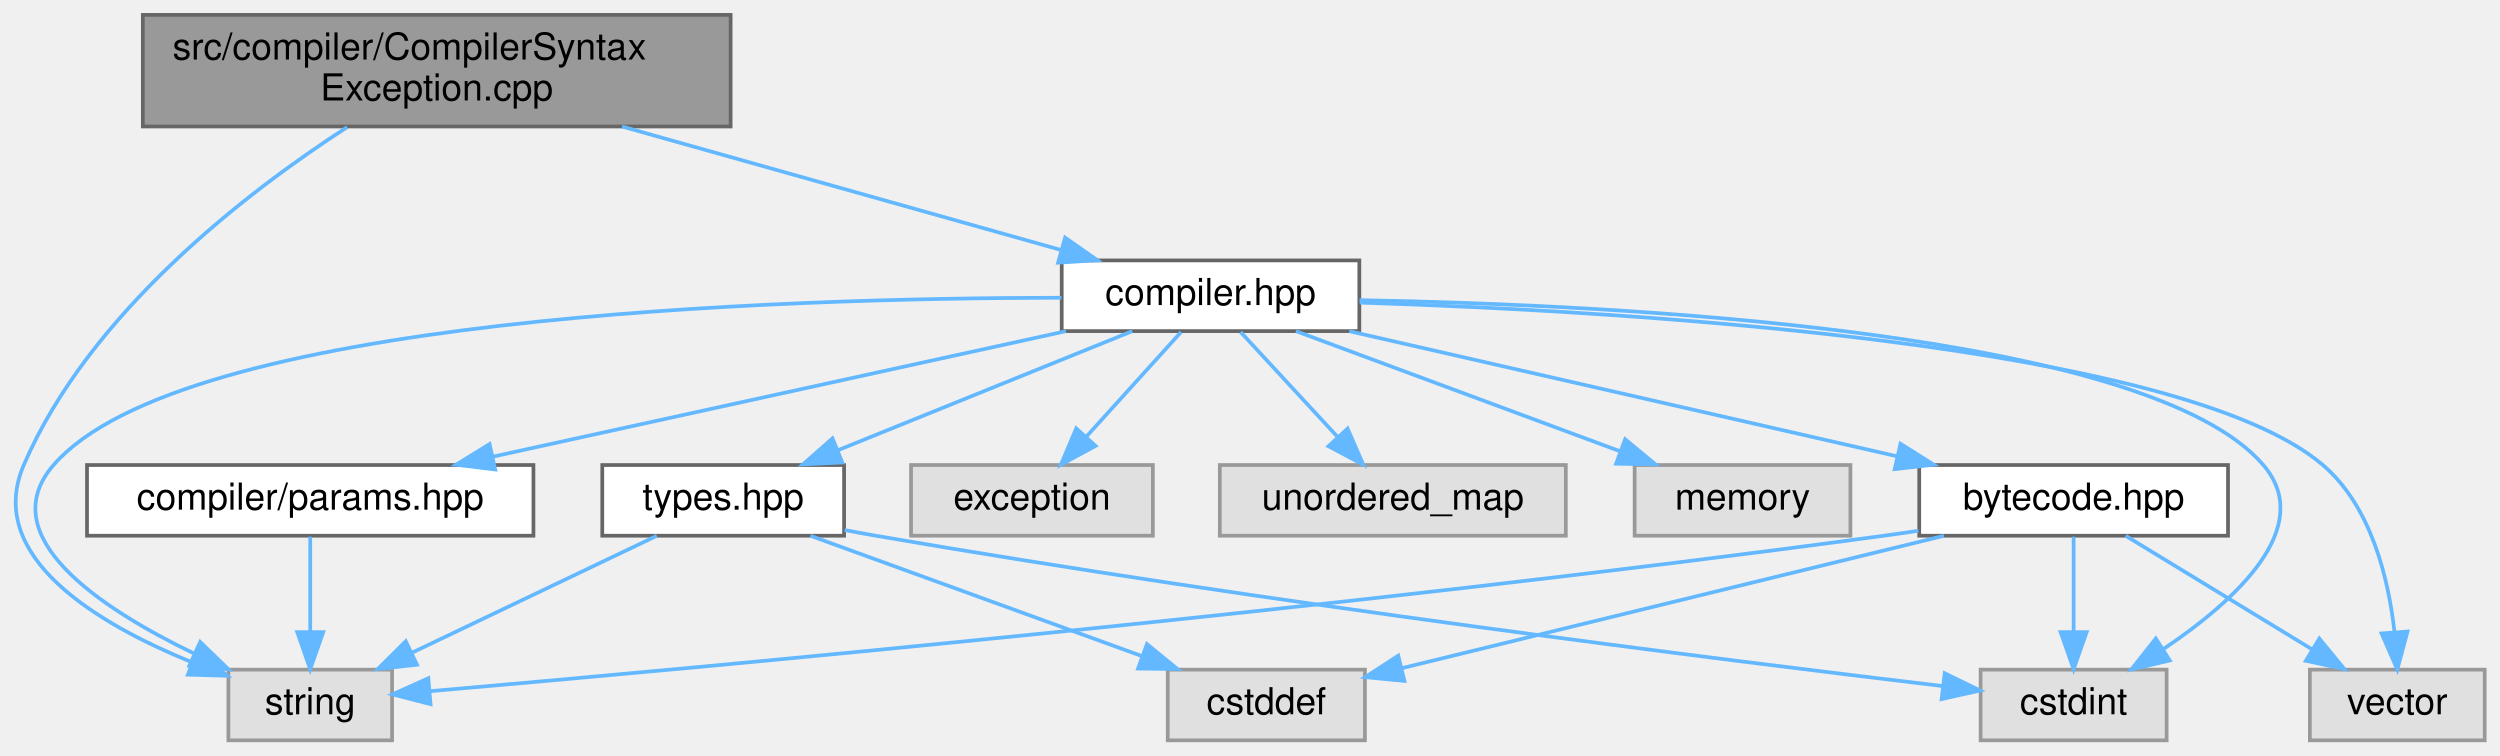
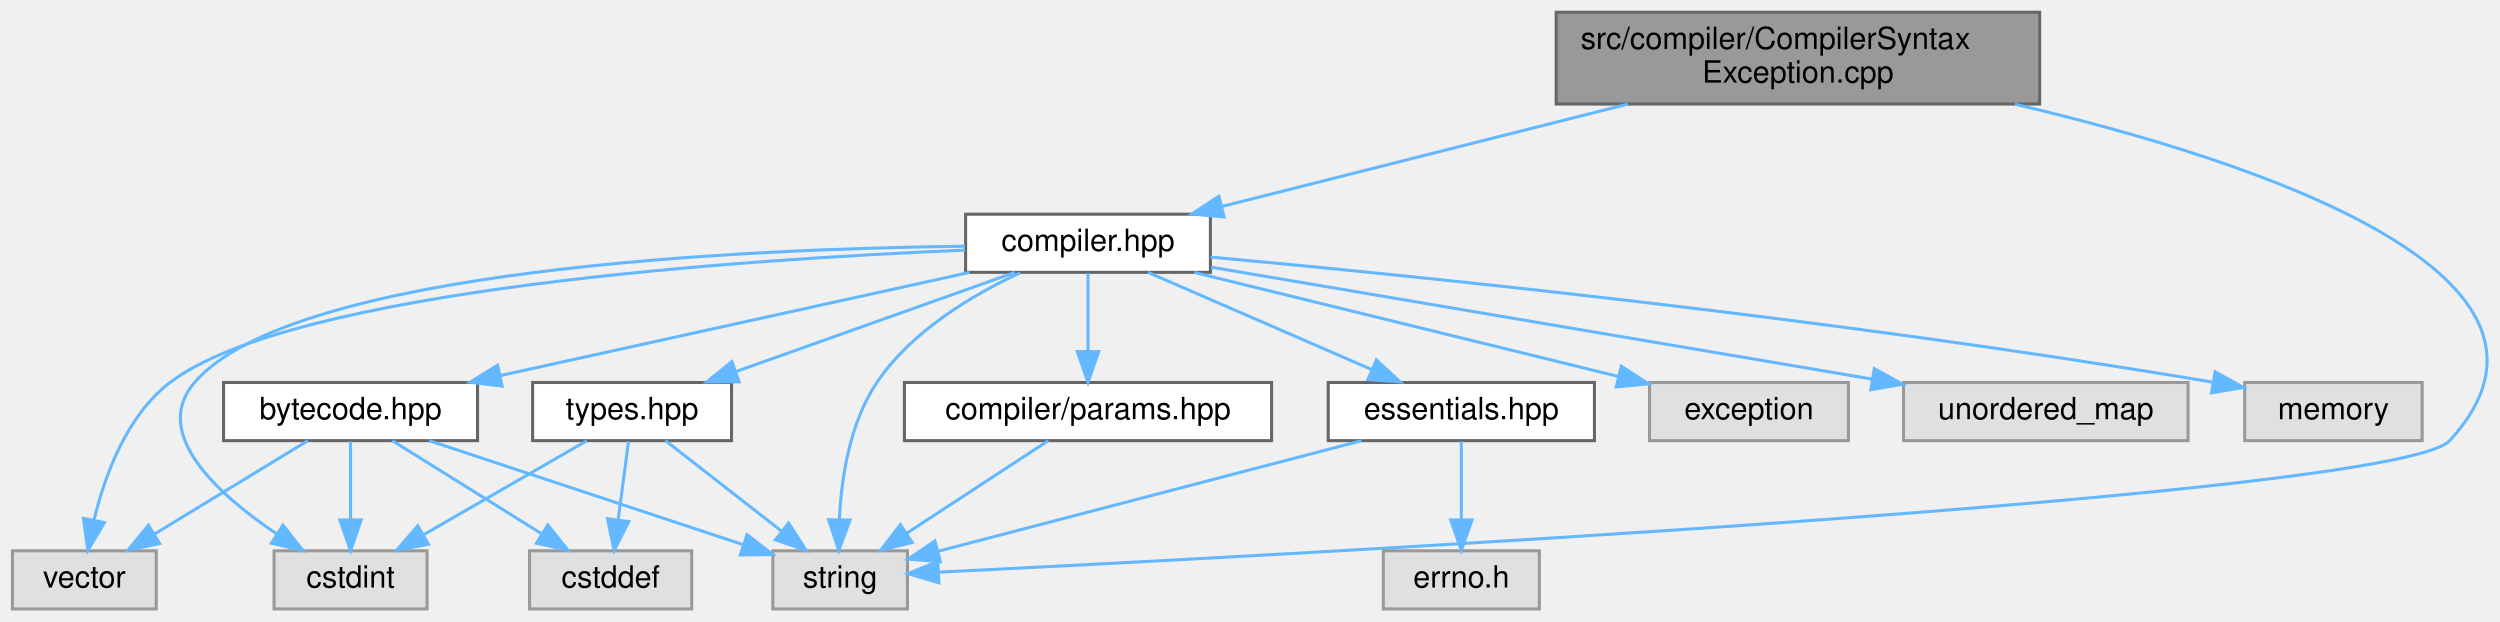
- <svg xmlns="http://www.w3.org/2000/svg" xmlns:xlink="http://www.w3.org/1999/xlink" width="672pt" height="203pt" viewBox="0.00 0.00 671.78 203.00">
+ <svg xmlns="http://www.w3.org/2000/svg" xmlns:xlink="http://www.w3.org/1999/xlink" width="817pt" height="203pt" viewBox="0.00 0.00 816.88 203.00">
  <g id="graph0" class="graph" transform="scale(1 1) rotate(0) translate(4 199)">
    <g id="Node000001" class="node">
      <g id="a_Node000001">
        <a xlink:title=" ">
-           <polygon fill="#999999" stroke="#666666" points="192.28,-195 34.28,-195 34.28,-165 192.28,-165 192.28,-195" />
-           <text text-anchor="start" x="42.28" y="-183" font-family="Helvetica,sans-Serif" font-size="10.00">src/compiler/CompilerSyntax</text>
-           <text text-anchor="middle" x="113.28" y="-172" font-family="Helvetica,sans-Serif" font-size="10.00">Exception.cpp</text>
+           <polygon fill="#999999" stroke="#666666" points="662.5,-195 504.5,-195 504.5,-165 662.5,-165 662.5,-195" />
+           <text text-anchor="start" x="512.5" y="-183" font-family="Helvetica,sans-Serif" font-size="10.00">src/compiler/CompilerSyntax</text>
+           <text text-anchor="middle" x="583.5" y="-172" font-family="Helvetica,sans-Serif" font-size="10.00">Exception.cpp</text>
        </a>
      </g>
    </g>
    <g id="Node000002" class="node">
      <g id="a_Node000002">
        <a xlink:href="compiler_8hpp.html" target="_top" xlink:title=" ">
-           <polygon fill="white" stroke="#666666" points="361.28,-129 281.28,-129 281.28,-110 361.28,-110 361.28,-129" />
-           <text text-anchor="middle" x="321.28" y="-117" font-family="Helvetica,sans-Serif" font-size="10.00">compiler.hpp</text>
+           <polygon fill="white" stroke="#666666" points="391.5,-129 311.5,-129 311.5,-110 391.5,-110 391.5,-129" />
+           <text text-anchor="middle" x="351.5" y="-117" font-family="Helvetica,sans-Serif" font-size="10.00">compiler.hpp</text>
        </a>
      </g>
    </g>
    <g id="edge1_Node000001_Node000002" class="edge">
      <g id="a_edge1_Node000001_Node000002">
        <a xlink:title=" ">
-           <path fill="none" stroke="#63b8ff" d="M163.1,-164.99C199.16,-154.85 247.26,-141.32 280.92,-131.85" />
-           <polygon fill="#63b8ff" stroke="#63b8ff" points="282.19,-135.13 290.87,-129.05 280.3,-128.39 282.19,-135.13" />
+           <path fill="none" stroke="#63b8ff" d="M527.93,-164.99C487.37,-154.76 433.14,-141.09 395.56,-131.61" />
+           <polygon fill="#63b8ff" stroke="#63b8ff" points="395.97,-128.1 385.42,-129.05 394.26,-134.89 395.97,-128.1" />
        </a>
      </g>
    </g>
    <g id="Node000006" class="node">
      <g id="a_Node000006">
        <a xlink:title=" ">
-           <polygon fill="#e0e0e0" stroke="#999999" points="101.28,-19 57.28,-19 57.28,0 101.28,0 101.28,-19" />
-           <text text-anchor="middle" x="79.28" y="-7" font-family="Helvetica,sans-Serif" font-size="10.00">string</text>
-         </a>
-       </g>
-     </g>
-     <g id="edge19_Node000001_Node000006" class="edge">
-       <g id="a_edge19_Node000001_Node000006">
-         <a xlink:title=" ">
-           <path fill="none" stroke="#63b8ff" d="M89.2,-164.82C62.2,-147.36 19.91,-114.93 2.28,-74 -8.29,-49.45 21.85,-31.42 47.47,-20.98" />
-           <polygon fill="#63b8ff" stroke="#63b8ff" points="48.88,-24.19 56.97,-17.35 46.38,-17.65 48.88,-24.19" />
+           <polygon fill="#e0e0e0" stroke="#999999" points="292.5,-19 248.5,-19 248.5,0 292.5,0 292.5,-19" />
+           <text text-anchor="middle" x="270.5" y="-7" font-family="Helvetica,sans-Serif" font-size="10.00">string</text>
+         </a>
+       </g>
+     </g>
+     <g id="edge22_Node000001_Node000006" class="edge">
+       <g id="a_edge22_Node000001_Node000006">
+         <a xlink:title=" ">
+           <path fill="none" stroke="#63b8ff" d="M654.38,-164.97C734.01,-146.21 846.08,-108.95 796.5,-55 779.7,-36.72 414.25,-17.49 302.61,-12.03" />
+           <polygon fill="#63b8ff" stroke="#63b8ff" points="302.77,-8.53 292.61,-11.54 302.43,-15.52 302.77,-8.53" />
        </a>
      </g>
    </g>
    <g id="Node000003" class="node">
      <g id="a_Node000003">
        <a xlink:href="bytecode_8hpp.html" target="_top" xlink:title=" ">
-           <polygon fill="white" stroke="#666666" points="594.78,-74 511.78,-74 511.78,-55 594.78,-55 594.78,-74" />
-           <text text-anchor="middle" x="553.28" y="-62" font-family="Helvetica,sans-Serif" font-size="10.00">bytecode.hpp</text>
+           <polygon fill="white" stroke="#666666" points="152,-74 69,-74 69,-55 152,-55 152,-74" />
+           <text text-anchor="middle" x="110.5" y="-62" font-family="Helvetica,sans-Serif" font-size="10.00">bytecode.hpp</text>
        </a>
      </g>
    </g>
    <g id="edge2_Node000002_Node000003" class="edge">
      <g id="a_edge2_Node000002_Node000003">
        <a xlink:title=" ">
-           <path fill="none" stroke="#63b8ff" d="M358.56,-109.98C398.6,-100.84 462.35,-86.27 505.92,-76.32" />
-           <polygon fill="#63b8ff" stroke="#63b8ff" points="506.75,-79.72 515.72,-74.08 505.19,-72.9 506.75,-79.72" />
+           <path fill="none" stroke="#63b8ff" d="M312.78,-109.98C271.09,-100.82 204.68,-86.21 159.41,-76.26" />
+           <polygon fill="#63b8ff" stroke="#63b8ff" points="160.04,-72.81 149.52,-74.08 158.54,-79.65 160.04,-72.81" />
        </a>
      </g>
    </g>
    <g id="Node000004" class="node">
      <g id="a_Node000004">
        <a xlink:title=" ">
-           <polygon fill="#e0e0e0" stroke="#999999" points="578.28,-19 528.28,-19 528.28,0 578.28,0 578.28,-19" />
-           <text text-anchor="middle" x="553.28" y="-7" font-family="Helvetica,sans-Serif" font-size="10.00">cstdint</text>
-         </a>
-       </g>
-     </g>
-     <g id="edge13_Node000002_Node000004" class="edge">
-       <g id="a_edge13_Node000002_Node000004">
-         <a xlink:title=" ">
-           <path fill="none" stroke="#63b8ff" d="M361.33,-118.32C431.82,-117.07 573.5,-110.01 604.28,-74 618.55,-57.32 596.76,-37.52 577.4,-24.52" />
-           <polygon fill="#63b8ff" stroke="#63b8ff" points="579.13,-21.47 568.81,-19.06 575.37,-27.38 579.13,-21.47" />
-         </a>
-       </g>
-     </g>
-     <g id="edge15_Node000002_Node000006" class="edge">
-       <g id="a_edge15_Node000002_Node000006">
-         <a xlink:title=" ">
-           <path fill="none" stroke="#63b8ff" d="M281.2,-118.97C205.26,-118.9 44.9,-113.92 10.28,-74 -6.27,-54.91 22.6,-35.63 47.9,-23.41" />
-           <polygon fill="#63b8ff" stroke="#63b8ff" points="49.7,-26.44 57.32,-19.08 46.78,-20.07 49.7,-26.44" />
+           <polygon fill="#e0e0e0" stroke="#999999" points="135.5,-19 85.5,-19 85.5,0 135.5,0 135.5,-19" />
+           <text text-anchor="middle" x="110.5" y="-7" font-family="Helvetica,sans-Serif" font-size="10.00">cstdint</text>
+         </a>
+       </g>
+     </g>
+     <g id="edge16_Node000002_Node000004" class="edge">
+       <g id="a_edge16_Node000002_Node000004">
+         <a xlink:title=" ">
+           <path fill="none" stroke="#63b8ff" d="M311.33,-118.54C239.02,-117.67 91.5,-111.24 59.5,-74 45.2,-57.35 66.99,-37.55 86.36,-24.53" />
+           <polygon fill="#63b8ff" stroke="#63b8ff" points="88.4,-27.39 94.96,-19.07 84.64,-21.48 88.4,-27.39" />
+         </a>
+       </g>
+     </g>
+     <g id="edge18_Node000002_Node000006" class="edge">
+       <g id="a_edge18_Node000002_Node000006">
+         <a xlink:title=" ">
+           <path fill="none" stroke="#63b8ff" d="M329.36,-109.88C313.8,-102.65 293.8,-90.79 282.5,-74 273.59,-60.77 270.88,-42.64 270.23,-29.15" />
+           <polygon fill="#63b8ff" stroke="#63b8ff" points="273.72,-29.05 270.07,-19.1 266.72,-29.16 273.72,-29.05" />
        </a>
      </g>
    </g>
    <g id="Node000007" class="node">
      <g id="a_Node000007">
        <a xlink:title=" ">
-           <polygon fill="#e0e0e0" stroke="#999999" points="663.78,-19 616.78,-19 616.78,0 663.78,0 663.78,-19" />
-           <text text-anchor="middle" x="640.28" y="-7" font-family="Helvetica,sans-Serif" font-size="10.00">vector</text>
-         </a>
-       </g>
-     </g>
-     <g id="edge17_Node000002_Node000007" class="edge">
-       <g id="a_edge17_Node000002_Node000007">
-         <a xlink:title=" ">
-           <path fill="none" stroke="#63b8ff" d="M361.38,-117.66C433.71,-115.34 582.07,-106.63 620.28,-74 633.18,-62.99 637.87,-43.73 639.51,-29.3" />
-           <polygon fill="#63b8ff" stroke="#63b8ff" points="643.03,-29.25 640.28,-19.02 636.05,-28.73 643.03,-29.25" />
+           <polygon fill="#e0e0e0" stroke="#999999" points="47,-19 0,-19 0,0 47,0 47,-19" />
+           <text text-anchor="middle" x="23.5" y="-7" font-family="Helvetica,sans-Serif" font-size="10.00">vector</text>
+         </a>
+       </g>
+     </g>
+     <g id="edge20_Node000002_Node000007" class="edge">
+       <g id="a_edge20_Node000002_Node000007">
+         <a xlink:title=" ">
+           <path fill="none" stroke="#63b8ff" d="M311.32,-117.26C239.19,-114.28 91.54,-104.53 51.5,-74 37.3,-63.17 30.16,-43.6 26.66,-29.03" />
+           <polygon fill="#63b8ff" stroke="#63b8ff" points="30.06,-28.2 24.64,-19.1 23.2,-29.6 30.06,-28.2" />
        </a>
      </g>
    </g>
    <g id="Node000008" class="node">
      <g id="a_Node000008">
-         <a xlink:href="params_8hpp.html" target="_top" xlink:title=" ">
-           <polygon fill="white" stroke="#666666" points="139.28,-74 19.28,-74 19.28,-55 139.28,-55 139.28,-74" />
-           <text text-anchor="middle" x="79.28" y="-62" font-family="Helvetica,sans-Serif" font-size="10.00">compiler/params.hpp</text>
+         <a xlink:href="essentials_8hpp.html" target="_top" xlink:title=" ">
+           <polygon fill="white" stroke="#666666" points="517,-74 430,-74 430,-55 517,-55 517,-74" />
+           <text text-anchor="middle" x="473.5" y="-62" font-family="Helvetica,sans-Serif" font-size="10.00">essentials.hpp</text>
        </a>
      </g>
    </g>
    <g id="edge7_Node000002_Node000008" class="edge">
      <g id="a_edge7_Node000002_Node000008">
        <a xlink:title=" ">
-           <path fill="none" stroke="#63b8ff" d="M282.4,-109.98C240.54,-100.82 173.85,-86.21 128.4,-76.26" />
-           <polygon fill="#63b8ff" stroke="#63b8ff" points="128.99,-72.8 118.47,-74.08 127.49,-79.64 128.99,-72.8" />
+           <path fill="none" stroke="#63b8ff" d="M371.1,-109.98C390.82,-101.42 421.45,-88.11 444.08,-78.28" />
+           <polygon fill="#63b8ff" stroke="#63b8ff" points="445.76,-81.37 453.54,-74.17 442.98,-74.94 445.76,-81.37" />
+         </a>
+       </g>
+     </g>
+     <g id="Node000010" class="node">
+       <g id="a_Node000010">
+         <a xlink:href="params_8hpp.html" target="_top" xlink:title=" ">
+           <polygon fill="white" stroke="#666666" points="411.5,-74 291.5,-74 291.5,-55 411.5,-55 411.5,-74" />
+           <text text-anchor="middle" x="351.5" y="-62" font-family="Helvetica,sans-Serif" font-size="10.00">compiler/params.hpp</text>
+         </a>
+       </g>
+     </g>
+     <g id="edge10_Node000002_Node000010" class="edge">
+       <g id="a_edge10_Node000002_Node000010">
+         <a xlink:title=" ">
+           <path fill="none" stroke="#63b8ff" d="M351.5,-109.75C351.5,-102.8 351.5,-92.85 351.5,-84.13" />
+           <polygon fill="#63b8ff" stroke="#63b8ff" points="355,-84.09 351.5,-74.09 348,-84.09 355,-84.09" />
+         </a>
+       </g>
+     </g>
+     <g id="Node000011" class="node">
+       <g id="a_Node000011">
+         <a xlink:href="types_8hpp.html" target="_top" xlink:title=" ">
+           <polygon fill="white" stroke="#666666" points="235,-74 170,-74 170,-55 235,-55 235,-74" />
+           <text text-anchor="middle" x="202.5" y="-62" font-family="Helvetica,sans-Serif" font-size="10.00">types.hpp</text>
+         </a>
+       </g>
+     </g>
+     <g id="edge12_Node000002_Node000011" class="edge">
+       <g id="a_edge12_Node000002_Node000011">
+         <a xlink:title=" ">
+           <path fill="none" stroke="#63b8ff" d="M327.56,-109.98C302.94,-101.23 264.38,-87.51 236.58,-77.62" />
+           <polygon fill="#63b8ff" stroke="#63b8ff" points="237.47,-74.22 226.88,-74.17 235.12,-80.82 237.47,-74.22" />
+         </a>
+       </g>
+     </g>
+     <g id="Node000012" class="node">
+       <g id="a_Node000012">
+         <a xlink:title=" ">
+           <polygon fill="#e0e0e0" stroke="#999999" points="600,-74 535,-74 535,-55 600,-55 600,-74" />
+           <text text-anchor="middle" x="567.5" y="-62" font-family="Helvetica,sans-Serif" font-size="10.00">exception</text>
+         </a>
+       </g>
+     </g>
+     <g id="edge17_Node000002_Node000012" class="edge">
+       <g id="a_edge17_Node000002_Node000012">
+         <a xlink:title=" ">
+           <path fill="none" stroke="#63b8ff" d="M386.2,-109.98C423.91,-100.73 484.19,-85.94 524.78,-75.98" />
+           <polygon fill="#63b8ff" stroke="#63b8ff" points="525.77,-79.34 534.65,-73.56 524.11,-72.54 525.77,-79.34" />
+         </a>
+       </g>
+     </g>
+     <g id="Node000013" class="node">
+       <g id="a_Node000013">
+         <a xlink:title=" ">
+           <polygon fill="#e0e0e0" stroke="#999999" points="711,-74 618,-74 618,-55 711,-55 711,-74" />
+           <text text-anchor="middle" x="664.5" y="-62" font-family="Helvetica,sans-Serif" font-size="10.00">unordered_map</text>
+         </a>
+       </g>
+     </g>
+     <g id="edge19_Node000002_Node000013" class="edge">
+       <g id="a_edge19_Node000002_Node000013">
+         <a xlink:title=" ">
+           <path fill="none" stroke="#63b8ff" d="M391.78,-111.68C446.68,-102.38 545.28,-85.69 607.68,-75.12" />
+           <polygon fill="#63b8ff" stroke="#63b8ff" points="608.48,-78.54 617.75,-73.42 607.31,-71.63 608.48,-78.54" />
+         </a>
+       </g>
+     </g>
+     <g id="Node000014" class="node">
+       <g id="a_Node000014">
+         <a xlink:title=" ">
+           <polygon fill="#e0e0e0" stroke="#999999" points="787.5,-74 729.5,-74 729.5,-55 787.5,-55 787.5,-74" />
+           <text text-anchor="middle" x="758.5" y="-62" font-family="Helvetica,sans-Serif" font-size="10.00">memory</text>
+         </a>
+       </g>
+     </g>
+     <g id="edge21_Node000002_Node000014" class="edge">
+       <g id="a_edge21_Node000002_Node000014">
+         <a xlink:title=" ">
+           <path fill="none" stroke="#63b8ff" d="M391.55,-114.99C457.71,-108.92 594.13,-95.17 718.98,-74.11" />
+           <polygon fill="#63b8ff" stroke="#63b8ff" points="719.83,-77.51 729.1,-72.38 718.65,-70.61 719.83,-77.51" />
+         </a>
+       </g>
+     </g>
+     <g id="edge3_Node000003_Node000004" class="edge">
+       <g id="a_edge3_Node000003_Node000004">
+         <a xlink:title=" ">
+           <path fill="none" stroke="#63b8ff" d="M110.5,-54.75C110.5,-47.8 110.5,-37.85 110.5,-29.13" />
+           <polygon fill="#63b8ff" stroke="#63b8ff" points="114,-29.09 110.5,-19.09 107,-29.09 114,-29.09" />
+         </a>
+       </g>
+     </g>
+     <g id="Node000005" class="node">
+       <g id="a_Node000005">
+         <a xlink:title=" ">
+           <polygon fill="#e0e0e0" stroke="#999999" points="222,-19 169,-19 169,0 222,0 222,-19" />
+           <text text-anchor="middle" x="195.5" y="-7" font-family="Helvetica,sans-Serif" font-size="10.00">cstddef</text>
+         </a>
+       </g>
+     </g>
+     <g id="edge4_Node000003_Node000005" class="edge">
+       <g id="a_edge4_Node000003_Node000005">
+         <a xlink:title=" ">
+           <path fill="none" stroke="#63b8ff" d="M124.16,-54.98C137.34,-46.77 157.53,-34.18 173.07,-24.49" />
+           <polygon fill="#63b8ff" stroke="#63b8ff" points="174.96,-27.43 181.59,-19.17 171.26,-21.49 174.96,-27.43" />
+         </a>
+       </g>
+     </g>
+     <g id="edge5_Node000003_Node000006" class="edge">
+       <g id="a_edge5_Node000003_Node000006">
+         <a xlink:title=" ">
+           <path fill="none" stroke="#63b8ff" d="M136.21,-54.98C164.14,-45.73 208.8,-30.94 238.87,-20.98" />
+           <polygon fill="#63b8ff" stroke="#63b8ff" points="240.07,-24.27 248.46,-17.8 237.87,-17.62 240.07,-24.27" />
+         </a>
+       </g>
+     </g>
+     <g id="edge6_Node000003_Node000007" class="edge">
+       <g id="a_edge6_Node000003_Node000007">
+         <a xlink:title=" ">
+           <path fill="none" stroke="#63b8ff" d="M96.52,-54.98C83.03,-46.77 62.37,-34.18 46.46,-24.49" />
+           <polygon fill="#63b8ff" stroke="#63b8ff" points="48.09,-21.38 37.73,-19.17 44.45,-27.36 48.09,-21.38" />
+         </a>
+       </g>
+     </g>
+     <g id="edge9_Node000008_Node000006" class="edge">
+       <g id="a_edge9_Node000008_Node000006">
+         <a xlink:title=" ">
+           <path fill="none" stroke="#63b8ff" d="M440.88,-54.98C402.88,-45.06 340.47,-28.77 302.66,-18.9" />
+           <polygon fill="#63b8ff" stroke="#63b8ff" points="303.25,-15.43 292.69,-16.29 301.48,-22.21 303.25,-15.43" />
        </a>
      </g>
    </g>
    <g id="Node000009" class="node">
      <g id="a_Node000009">
-         <a xlink:href="types_8hpp.html" target="_top" xlink:title=" ">
-           <polygon fill="white" stroke="#666666" points="222.78,-74 157.78,-74 157.78,-55 222.78,-55 222.78,-74" />
-           <text text-anchor="middle" x="190.28" y="-62" font-family="Helvetica,sans-Serif" font-size="10.00">types.hpp</text>
-         </a>
-       </g>
-     </g>
-     <g id="edge9_Node000002_Node000009" class="edge">
-       <g id="a_edge9_Node000002_Node000009">
-         <a xlink:title=" ">
-           <path fill="none" stroke="#63b8ff" d="M300.23,-109.98C278.88,-101.34 245.58,-87.87 221.22,-78.02" />
-           <polygon fill="#63b8ff" stroke="#63b8ff" points="222.3,-74.68 211.71,-74.17 219.67,-81.17 222.3,-74.68" />
-         </a>
-       </g>
-     </g>
-     <g id="Node000010" class="node">
-       <g id="a_Node000010">
-         <a xlink:title=" ">
-           <polygon fill="#e0e0e0" stroke="#999999" points="305.78,-74 240.78,-74 240.78,-55 305.78,-55 305.78,-74" />
-           <text text-anchor="middle" x="273.28" y="-62" font-family="Helvetica,sans-Serif" font-size="10.00">exception</text>
-         </a>
-       </g>
-     </g>
-     <g id="edge14_Node000002_Node000010" class="edge">
-       <g id="a_edge14_Node000002_Node000010">
-         <a xlink:title=" ">
-           <path fill="none" stroke="#63b8ff" d="M313.36,-109.75C306.44,-102.11 296.22,-90.82 287.83,-81.56" />
-           <polygon fill="#63b8ff" stroke="#63b8ff" points="290.37,-79.15 281.06,-74.09 285.18,-83.85 290.37,-79.15" />
-         </a>
-       </g>
-     </g>
-     <g id="Node000011" class="node">
-       <g id="a_Node000011">
-         <a xlink:title=" ">
-           <polygon fill="#e0e0e0" stroke="#999999" points="416.78,-74 323.78,-74 323.78,-55 416.78,-55 416.78,-74" />
-           <text text-anchor="middle" x="370.28" y="-62" font-family="Helvetica,sans-Serif" font-size="10.00">unordered_map</text>
-         </a>
-       </g>
-     </g>
-     <g id="edge16_Node000002_Node000011" class="edge">
-       <g id="a_edge16_Node000002_Node000011">
-         <a xlink:title=" ">
-           <path fill="none" stroke="#63b8ff" d="M329.37,-109.75C336.44,-102.11 346.87,-90.82 355.43,-81.56" />
-           <polygon fill="#63b8ff" stroke="#63b8ff" points="358.12,-83.81 362.34,-74.09 352.98,-79.06 358.12,-83.81" />
-         </a>
-       </g>
-     </g>
-     <g id="Node000012" class="node">
-       <g id="a_Node000012">
-         <a xlink:title=" ">
-           <polygon fill="#e0e0e0" stroke="#999999" points="493.28,-74 435.28,-74 435.28,-55 493.28,-55 493.28,-74" />
-           <text text-anchor="middle" x="464.28" y="-62" font-family="Helvetica,sans-Serif" font-size="10.00">memory</text>
-         </a>
-       </g>
-     </g>
-     <g id="edge18_Node000002_Node000012" class="edge">
-       <g id="a_edge18_Node000002_Node000012">
-         <a xlink:title=" ">
-           <path fill="none" stroke="#63b8ff" d="M344.26,-109.98C367.78,-101.27 404.57,-87.63 431.22,-77.75" />
-           <polygon fill="#63b8ff" stroke="#63b8ff" points="432.73,-80.93 440.89,-74.17 430.3,-74.36 432.73,-80.93" />
-         </a>
-       </g>
-     </g>
-     <g id="edge3_Node000003_Node000004" class="edge">
-       <g id="a_edge3_Node000003_Node000004">
-         <a xlink:title=" ">
-           <path fill="none" stroke="#63b8ff" d="M553.28,-54.75C553.28,-47.8 553.28,-37.85 553.28,-29.13" />
-           <polygon fill="#63b8ff" stroke="#63b8ff" points="556.78,-29.09 553.28,-19.09 549.78,-29.09 556.78,-29.09" />
-         </a>
-       </g>
-     </g>
-     <g id="Node000005" class="node">
-       <g id="a_Node000005">
-         <a xlink:title=" ">
-           <polygon fill="#e0e0e0" stroke="#999999" points="362.78,-19 309.78,-19 309.78,0 362.78,0 362.78,-19" />
-           <text text-anchor="middle" x="336.28" y="-7" font-family="Helvetica,sans-Serif" font-size="10.00">cstddef</text>
-         </a>
-       </g>
-     </g>
-     <g id="edge4_Node000003_Node000005" class="edge">
-       <g id="a_edge4_Node000003_Node000005">
-         <a xlink:title=" ">
-           <path fill="none" stroke="#63b8ff" d="M518.42,-54.98C478.44,-45.22 413.2,-29.29 372.61,-19.37" />
-           <polygon fill="#63b8ff" stroke="#63b8ff" points="373.4,-15.96 362.85,-16.99 371.74,-22.76 373.4,-15.96" />
-         </a>
-       </g>
-     </g>
-     <g id="edge5_Node000003_Node000006" class="edge">
-       <g id="a_edge5_Node000003_Node000006">
-         <a xlink:title=" ">
-           <path fill="none" stroke="#63b8ff" d="M511.56,-56.34C508.43,-55.86 505.31,-55.41 502.28,-55 356.82,-35.25 182.2,-19.34 111.42,-13.21" />
-           <polygon fill="#63b8ff" stroke="#63b8ff" points="111.62,-9.72 101.36,-12.35 111.02,-16.69 111.62,-9.72" />
-         </a>
-       </g>
-     </g>
-     <g id="edge6_Node000003_Node000007" class="edge">
-       <g id="a_edge6_Node000003_Node000007">
-         <a xlink:title=" ">
-           <path fill="none" stroke="#63b8ff" d="M567.26,-54.98C580.75,-46.77 601.42,-34.18 617.32,-24.49" />
-           <polygon fill="#63b8ff" stroke="#63b8ff" points="619.33,-27.36 626.05,-19.17 615.69,-21.38 619.33,-27.36" />
-         </a>
-       </g>
-     </g>
-     <g id="edge8_Node000008_Node000006" class="edge">
-       <g id="a_edge8_Node000008_Node000006">
-         <a xlink:title=" ">
-           <path fill="none" stroke="#63b8ff" d="M79.28,-54.75C79.28,-47.8 79.28,-37.85 79.28,-29.13" />
-           <polygon fill="#63b8ff" stroke="#63b8ff" points="82.78,-29.09 79.28,-19.09 75.78,-29.09 82.78,-29.09" />
-         </a>
-       </g>
-     </g>
-     <g id="edge11_Node000009_Node000004" class="edge">
-       <g id="a_edge11_Node000009_Node000004">
-         <a xlink:title=" ">
-           <path fill="none" stroke="#63b8ff" d="M222.92,-56.53C225.74,-55.99 228.56,-55.47 231.28,-55 335.16,-37.08 458.87,-21.62 518.18,-14.57" />
-           <polygon fill="#63b8ff" stroke="#63b8ff" points="518.62,-18.04 528.14,-13.39 517.8,-11.09 518.62,-18.04" />
-         </a>
-       </g>
-     </g>
-     <g id="edge10_Node000009_Node000005" class="edge">
-       <g id="a_edge10_Node000009_Node000005">
-         <a xlink:title=" ">
-           <path fill="none" stroke="#63b8ff" d="M213.74,-54.98C237.86,-46.23 275.65,-32.51 302.89,-22.62" />
-           <polygon fill="#63b8ff" stroke="#63b8ff" points="304.19,-25.87 312.4,-19.17 301.8,-19.29 304.19,-25.87" />
-         </a>
-       </g>
-     </g>
-     <g id="edge12_Node000009_Node000006" class="edge">
-       <g id="a_edge12_Node000009_Node000006">
-         <a xlink:title=" ">
-           <path fill="none" stroke="#63b8ff" d="M172.45,-54.98C154.67,-46.5 127.14,-33.35 106.6,-23.54" />
-           <polygon fill="#63b8ff" stroke="#63b8ff" points="107.97,-20.32 97.44,-19.17 104.96,-26.64 107.97,-20.32" />
+         <a xlink:title=" ">
+           <polygon fill="#e0e0e0" stroke="#999999" points="499,-19 448,-19 448,0 499,0 499,-19" />
+           <text text-anchor="middle" x="473.5" y="-7" font-family="Helvetica,sans-Serif" font-size="10.00">errno.h</text>
+         </a>
+       </g>
+     </g>
+     <g id="edge8_Node000008_Node000009" class="edge">
+       <g id="a_edge8_Node000008_Node000009">
+         <a xlink:title=" ">
+           <path fill="none" stroke="#63b8ff" d="M473.5,-54.75C473.5,-47.8 473.5,-37.85 473.5,-29.13" />
+           <polygon fill="#63b8ff" stroke="#63b8ff" points="477,-29.09 473.5,-19.09 470,-29.09 477,-29.09" />
+         </a>
+       </g>
+     </g>
+     <g id="edge11_Node000010_Node000006" class="edge">
+       <g id="a_edge11_Node000010_Node000006">
+         <a xlink:title=" ">
+           <path fill="none" stroke="#63b8ff" d="M338.49,-54.98C326.04,-46.84 307.04,-34.41 292.29,-24.76" />
+           <polygon fill="#63b8ff" stroke="#63b8ff" points="294.04,-21.72 283.75,-19.17 290.2,-27.57 294.04,-21.72" />
+         </a>
+       </g>
+     </g>
+     <g id="edge14_Node000011_Node000004" class="edge">
+       <g id="a_edge14_Node000011_Node000004">
+         <a xlink:title=" ">
+           <path fill="none" stroke="#63b8ff" d="M187.72,-54.98C173.32,-46.69 151.19,-33.94 134.31,-24.22" />
+           <polygon fill="#63b8ff" stroke="#63b8ff" points="135.96,-21.13 125.55,-19.17 132.47,-27.19 135.96,-21.13" />
+         </a>
+       </g>
+     </g>
+     <g id="edge13_Node000011_Node000005" class="edge">
+       <g id="a_edge13_Node000011_Node000005">
+         <a xlink:title=" ">
+           <path fill="none" stroke="#63b8ff" d="M201.34,-54.75C200.43,-47.8 199.11,-37.85 197.96,-29.13" />
+           <polygon fill="#63b8ff" stroke="#63b8ff" points="201.41,-28.54 196.63,-19.09 194.47,-29.46 201.41,-28.54" />
+         </a>
+       </g>
+     </g>
+     <g id="edge15_Node000011_Node000006" class="edge">
+       <g id="a_edge15_Node000011_Node000006">
+         <a xlink:title=" ">
+           <path fill="none" stroke="#63b8ff" d="M213.43,-54.98C223.58,-47.07 238.92,-35.11 251.15,-25.58" />
+           <polygon fill="#63b8ff" stroke="#63b8ff" points="253.64,-28.08 259.38,-19.17 249.34,-22.56 253.64,-28.08" />
        </a>
      </g>
    </g>
  </g>
</svg>
